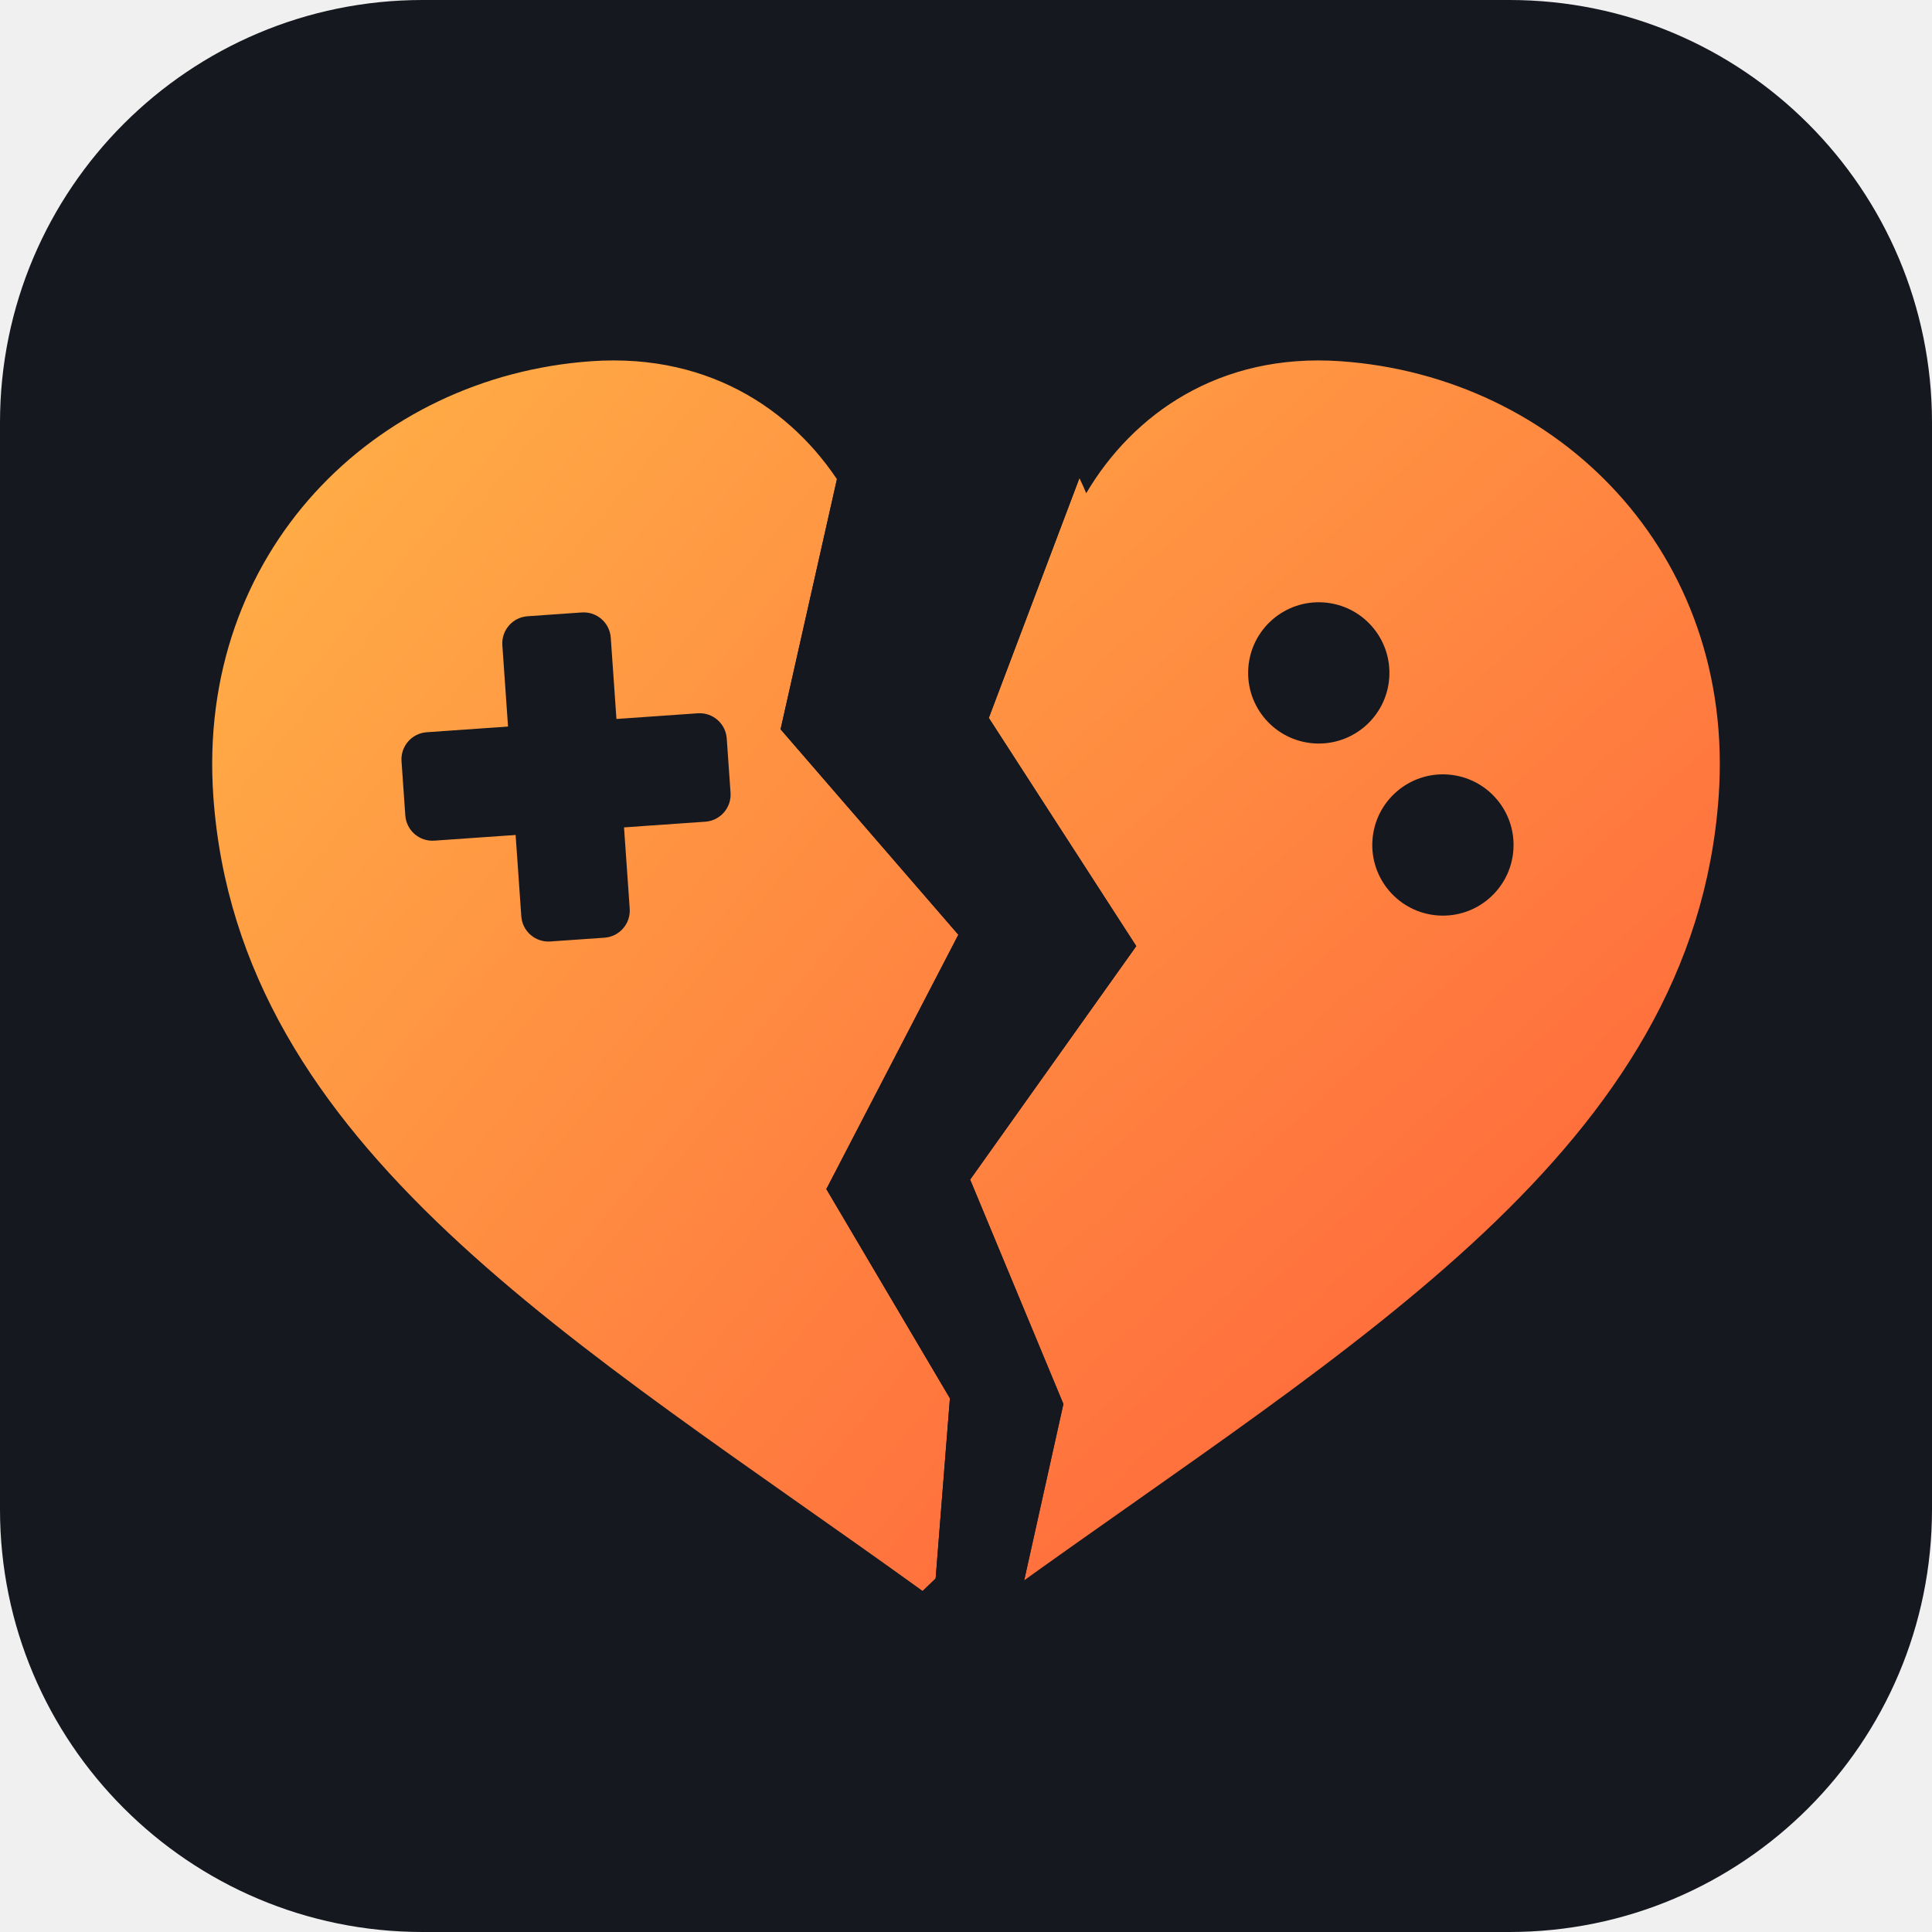
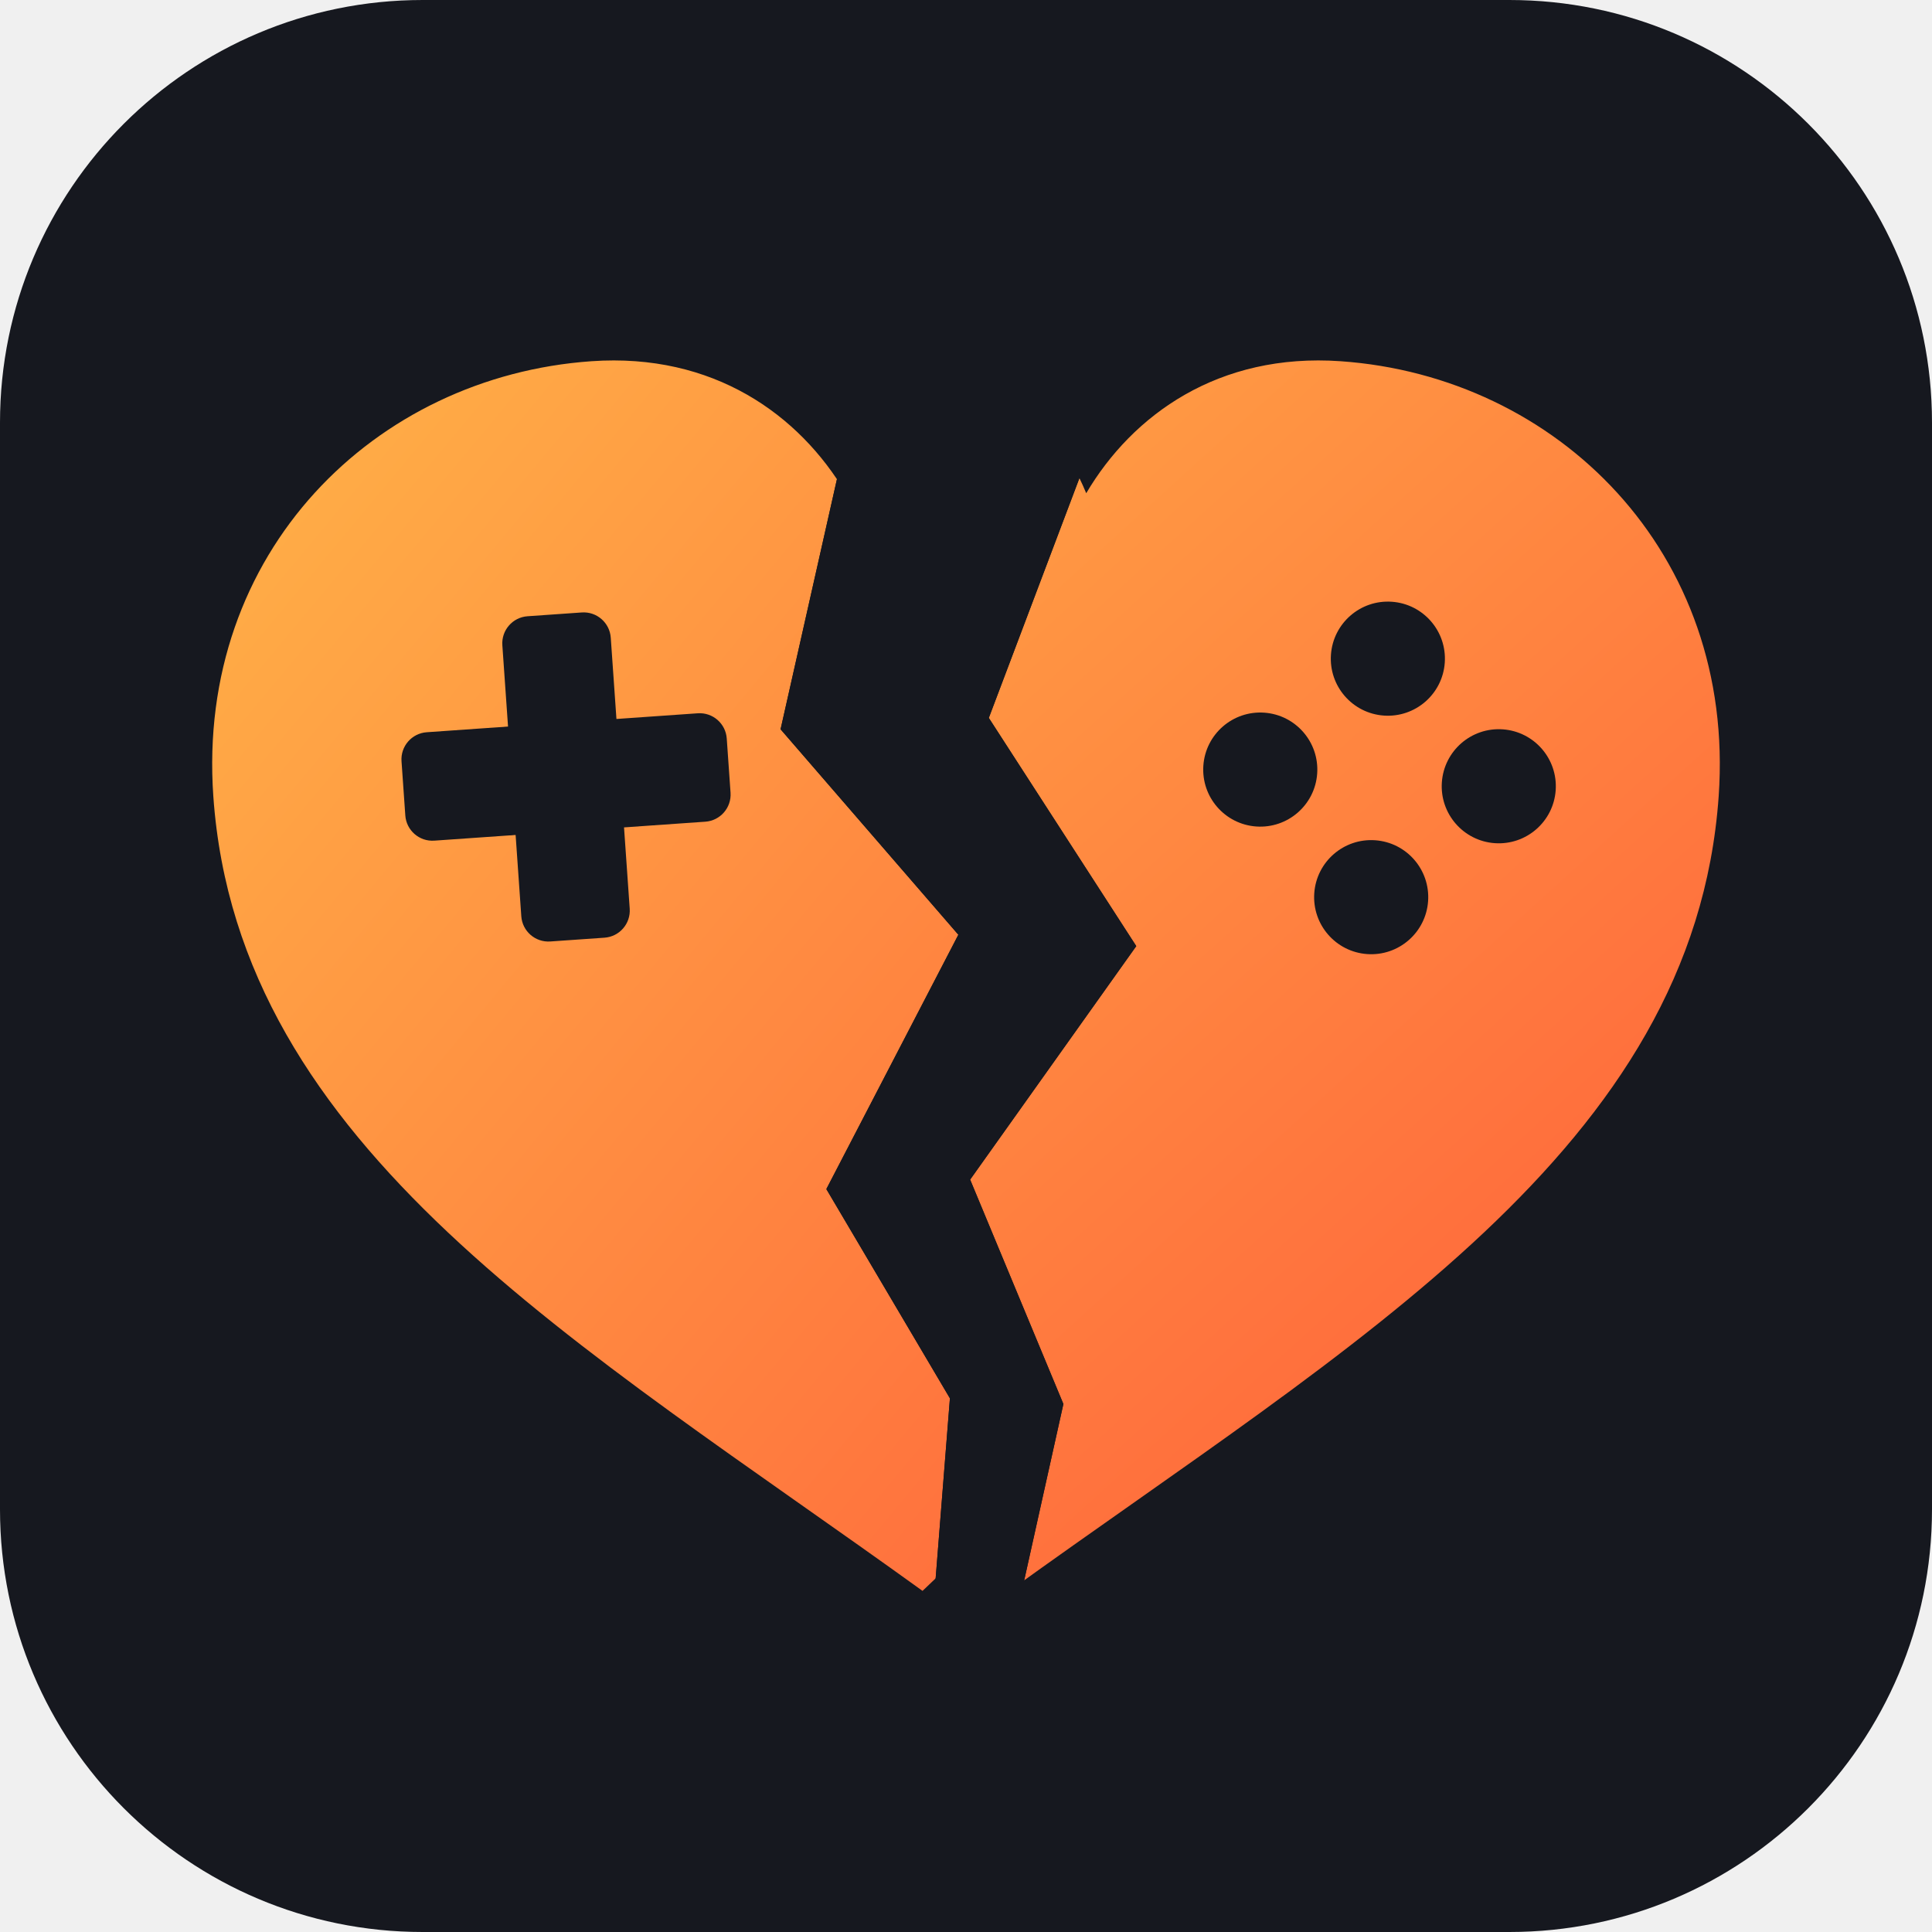
<svg xmlns="http://www.w3.org/2000/svg" viewBox="0 0 64 64">
  <defs>
    <linearGradient id="tg" gradientUnits="userSpaceOnUse" x1="8" y1="9" x2="56" y2="55">
      <stop offset="0" stop-color="#ffb347" />
      <stop offset="1" stop-color="#ff5b3a" />
    </linearGradient>
    <path id="th" d="M32 55C20 45 8 37 8 24C8 15 15 9 23 9C27.5 9 30.5 11.5 32 14.5C33.5 11.5 36.5 9 41 9C49 9 56 15 56 24C56 37 44 45 32 55Z" />
    <clipPath id="tcl">
      <polygon points="0,0 32,0 32,13 29,23 35,31 29.5,40 33.5,48 32,58 32,64 0,64" />
    </clipPath>
    <clipPath id="tcr">
      <polygon points="64,0 32,0 32,13 29,23 35,31 29.5,40 33.5,48 32,58 32,64 64,64" />
    </clipPath>
    <mask id="tml" maskUnits="userSpaceOnUse" x="0" y="0" width="64" height="64">
      <rect width="64" height="64" fill="#fff" />
      <rect x="15" y="22.2" width="12" height="4" rx="1" fill="#000" />
      <rect x="19" y="18.2" width="4" height="12" rx="1" fill="#000" />
    </mask>
    <mask id="tmr" maskUnits="userSpaceOnUse" x="0" y="0" width="64" height="64">
      <rect width="64" height="64" fill="#fff" />
-       <circle cx="41" cy="20.5" r="2.6" fill="#000" />
-       <circle cx="46" cy="26.5" r="2.6" fill="#000" />
+       <circle cx="43.5" cy="19.8" r="2.1" fill="#000" />
+       <circle cx="39.1" cy="24.2" r="2.1" fill="#000" />
+       <circle cx="47.9" cy="24.2" r="2.1" fill="#000" />
+       <circle cx="43.5" cy="28.6" r="2.1" fill="#000" />
    </mask>
  </defs>
  <rect width="64" height="64" rx="14" fill="#16181f" />
  <g transform="translate(32 32) scale(0.9) translate(-32 -32)">
    <g transform="translate(-1.6 0) rotate(-4 32 55)">
      <use href="#th" fill="url(#tg)" clip-path="url(#tcl)" mask="url(#tml)" />
    </g>
    <g transform="translate(1.6 0) rotate(4 32 55)">
      <use href="#th" fill="url(#tg)" clip-path="url(#tcr)" mask="url(#tmr)" />
    </g>
  </g>
</svg>
